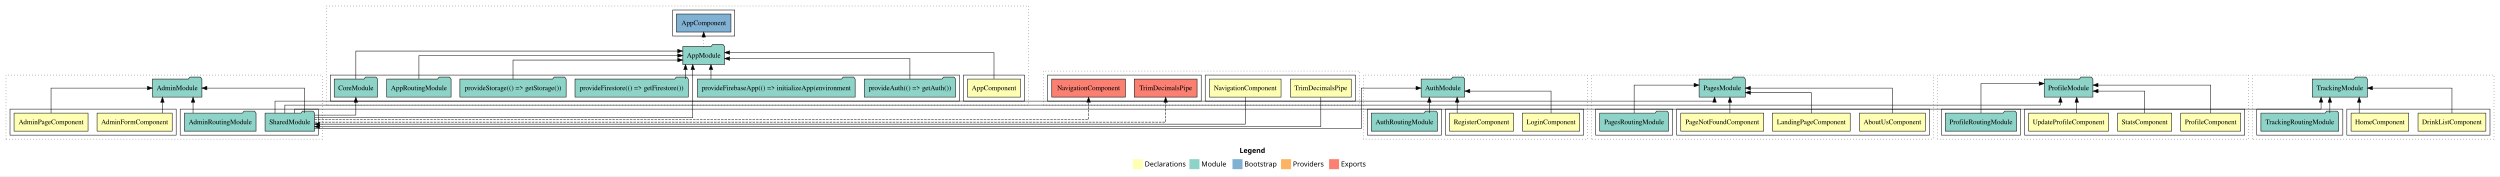
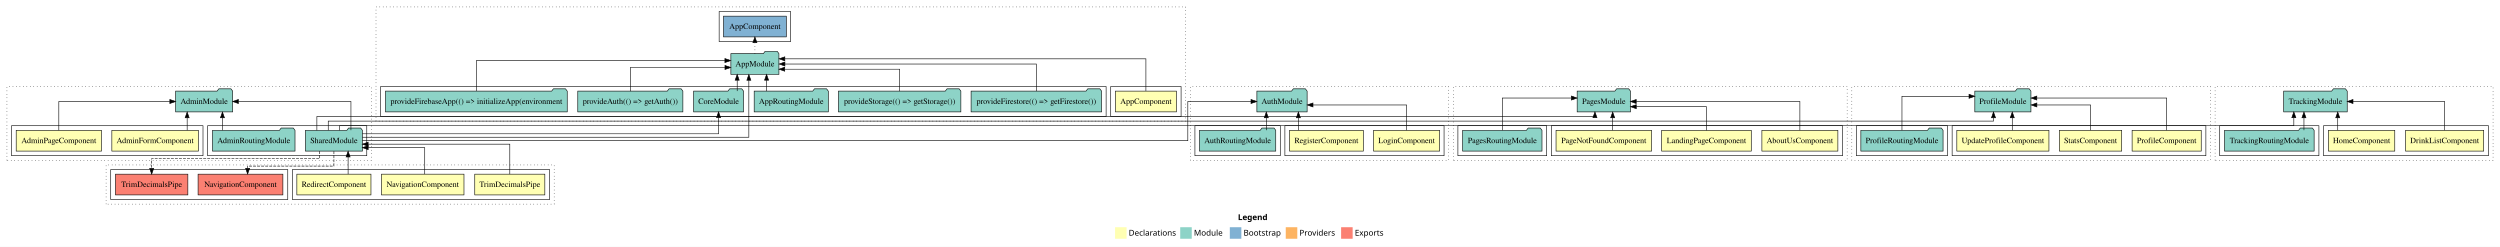
- <svg xmlns="http://www.w3.org/2000/svg" width="4995pt" height="352pt" viewBox="0.00 0.00 4995.00 352.00">
-   <g id="graph0" class="graph" transform="scale(1 1) rotate(0) translate(4 348)">
-     <polygon fill="white" stroke="transparent" points="-4,4 -4,-348 4991,-348 4991,4 -4,4" />
-     <text text-anchor="start" x="2472.51" y="-42.4" font-family="Times-12" font-weight="bold" font-size="14.00">Legend</text>
-     <polygon fill="#ffffb3" stroke="transparent" points="2259.5,-10 2259.5,-30 2279.5,-30 2279.5,-10 2259.5,-10" />
-     <text text-anchor="start" x="2283.13" y="-15.4" font-family="Times-12" font-size="14.00">  Declarations</text>
-     <polygon fill="#8dd3c7" stroke="transparent" points="2372.5,-10 2372.5,-30 2392.5,-30 2392.5,-10 2372.5,-10" />
-     <text text-anchor="start" x="2396.23" y="-15.4" font-family="Times-12" font-size="14.00">  Module</text>
-     <polygon fill="#80b1d3" stroke="transparent" points="2458.5,-10 2458.5,-30 2478.5,-30 2478.5,-10 2458.5,-10" />
-     <text text-anchor="start" x="2482.28" y="-15.4" font-family="Times-12" font-size="14.00">  Bootstrap</text>
-     <polygon fill="#fdb462" stroke="transparent" points="2555.5,-10 2555.5,-30 2575.5,-30 2575.5,-10 2555.5,-10" />
-     <text text-anchor="start" x="2579.17" y="-15.4" font-family="Times-12" font-size="14.00">  Providers</text>
-     <polygon fill="#fb8072" stroke="transparent" points="2651.5,-10 2651.5,-30 2671.5,-30 2671.5,-10 2651.5,-10" />
-     <text text-anchor="start" x="2675.23" y="-15.4" font-family="Times-12" font-size="14.00">  Exports</text>
+ <svg xmlns="http://www.w3.org/2000/svg" width="4335pt" height="428pt" viewBox="0.00 0.00 4335.00 428.00">
+   <g id="graph0" class="graph" transform="scale(1 1) rotate(0) translate(4 424)">
+     <polygon fill="white" stroke="transparent" points="-4,4 -4,-424 4331,-424 4331,4 -4,4" />
+     <text text-anchor="start" x="2142.51" y="-42.4" font-family="Times-12" font-weight="bold" font-size="14.00">Legend</text>
+     <polygon fill="#ffffb3" stroke="transparent" points="1929.5,-10 1929.5,-30 1949.5,-30 1949.5,-10 1929.5,-10" />
+     <text text-anchor="start" x="1953.13" y="-15.4" font-family="Times-12" font-size="14.00">  Declarations</text>
+     <polygon fill="#8dd3c7" stroke="transparent" points="2042.5,-10 2042.5,-30 2062.5,-30 2062.5,-10 2042.5,-10" />
+     <text text-anchor="start" x="2066.23" y="-15.4" font-family="Times-12" font-size="14.00">  Module</text>
+     <polygon fill="#80b1d3" stroke="transparent" points="2128.5,-10 2128.5,-30 2148.5,-30 2148.5,-10 2128.5,-10" />
+     <text text-anchor="start" x="2152.28" y="-15.4" font-family="Times-12" font-size="14.00">  Bootstrap</text>
+     <polygon fill="#fdb462" stroke="transparent" points="2225.5,-10 2225.5,-30 2245.5,-30 2245.5,-10 2225.5,-10" />
+     <text text-anchor="start" x="2249.17" y="-15.4" font-family="Times-12" font-size="14.00">  Providers</text>
+     <polygon fill="#fb8072" stroke="transparent" points="2321.5,-10 2321.5,-30 2341.5,-30 2341.5,-10 2321.5,-10" />
+     <text text-anchor="start" x="2345.23" y="-15.4" font-family="Times-12" font-size="14.00">  Exports</text>
    <g id="clust1" class="cluster">
-       <polygon fill="none" stroke="black" stroke-dasharray="1,5" points="8,-70 8,-198 640,-198 640,-70 8,-70" />
+       <polygon fill="none" stroke="black" stroke-dasharray="1,5" points="8,-146 8,-274 640,-274 640,-146 8,-146" />
    </g>
    <g id="clust2" class="cluster">
-       <polygon fill="none" stroke="black" points="16,-78 16,-130 348,-130 348,-78 16,-78" />
+       <polygon fill="none" stroke="black" points="16,-154 16,-206 348,-206 348,-154 16,-154" />
    </g>
    <g id="clust5" class="cluster">
-       <polygon fill="none" stroke="black" points="356,-78 356,-130 632,-130 632,-78 356,-78" />
+       <polygon fill="none" stroke="black" points="356,-154 356,-206 632,-206 632,-154 356,-154" />
    </g>
    <g id="clust15" class="cluster">
-       <polygon fill="none" stroke="black" stroke-dasharray="1,5" points="648,-138 648,-336 2051,-336 2051,-138 648,-138" />
+       <polygon fill="none" stroke="black" stroke-dasharray="1,5" points="648,-214 648,-412 2052,-412 2052,-214 648,-214" />
    </g>
    <g id="clust16" class="cluster">
-       <polygon fill="none" stroke="black" points="1921,-146 1921,-198 2043,-198 2043,-146 1921,-146" />
+       <polygon fill="none" stroke="black" points="1922,-222 1922,-274 2044,-274 2044,-222 1922,-222" />
    </g>
    <g id="clust18" class="cluster">
-       <polygon fill="none" stroke="black" points="656,-146 656,-198 1913,-198 1913,-146 656,-146" />
+       <polygon fill="none" stroke="black" points="656,-222 656,-274 1914,-274 1914,-222 656,-222" />
    </g>
    <g id="clust20" class="cluster">
-       <polygon fill="none" stroke="black" points="1340,-276 1340,-328 1464,-328 1464,-276 1340,-276" />
+       <polygon fill="none" stroke="black" points="1243,-352 1243,-404 1367,-404 1367,-352 1243,-352" />
    </g>
    <g id="clust28" class="cluster">
-       <polygon fill="none" stroke="black" stroke-dasharray="1,5" points="2720,-70 2720,-198 3168,-198 3168,-70 2720,-70" />
+       <polygon fill="none" stroke="black" stroke-dasharray="1,5" points="2060,-146 2060,-274 2508,-274 2508,-146 2060,-146" />
    </g>
    <g id="clust29" class="cluster">
-       <polygon fill="none" stroke="black" points="2884,-78 2884,-130 3160,-130 3160,-78 2884,-78" />
+       <polygon fill="none" stroke="black" points="2224,-154 2224,-206 2500,-206 2500,-154 2224,-154" />
    </g>
    <g id="clust32" class="cluster">
-       <polygon fill="none" stroke="black" points="2728,-78 2728,-130 2876,-130 2876,-78 2728,-78" />
+       <polygon fill="none" stroke="black" points="2068,-154 2068,-206 2216,-206 2216,-154 2068,-154" />
    </g>
    <g id="clust48" class="cluster">
-       <polygon fill="none" stroke="black" stroke-dasharray="1,5" points="3176,-70 3176,-198 3859,-198 3859,-70 3176,-70" />
+       <polygon fill="none" stroke="black" stroke-dasharray="1,5" points="2516,-146 2516,-274 3199,-274 3199,-146 2516,-146" />
    </g>
    <g id="clust49" class="cluster">
-       <polygon fill="none" stroke="black" points="3346,-78 3346,-130 3851,-130 3851,-78 3346,-78" />
+       <polygon fill="none" stroke="black" points="2686,-154 2686,-206 3191,-206 3191,-154 2686,-154" />
    </g>
    <g id="clust53" class="cluster">
-       <polygon fill="none" stroke="black" points="3184,-78 3184,-130 3338,-130 3338,-78 3184,-78" />
+       <polygon fill="none" stroke="black" points="2524,-154 2524,-206 2678,-206 2678,-154 2524,-154" />
    </g>
    <g id="clust63" class="cluster">
-       <polygon fill="none" stroke="black" stroke-dasharray="1,5" points="3867,-70 3867,-198 4489,-198 4489,-70 3867,-70" />
+       <polygon fill="none" stroke="black" stroke-dasharray="1,5" points="3207,-146 3207,-274 3829,-274 3829,-146 3207,-146" />
    </g>
    <g id="clust64" class="cluster">
-       <polygon fill="none" stroke="black" points="4041,-78 4041,-130 4481,-130 4481,-78 4041,-78" />
+       <polygon fill="none" stroke="black" points="3381,-154 3381,-206 3821,-206 3821,-154 3381,-154" />
    </g>
    <g id="clust68" class="cluster">
-       <polygon fill="none" stroke="black" points="3875,-78 3875,-130 4033,-130 4033,-78 3875,-78" />
+       <polygon fill="none" stroke="black" points="3215,-154 3215,-206 3373,-206 3373,-154 3215,-154" />
    </g>
    <g id="clust78" class="cluster">
-       <polygon fill="none" stroke="black" stroke-dasharray="1,5" points="2081,-138 2081,-206 2712,-206 2712,-138 2081,-138" />
+       <polygon fill="none" stroke="black" stroke-dasharray="1,5" points="180,-70 180,-138 957,-138 957,-70 180,-70" />
    </g>
    <g id="clust79" class="cluster">
-       <polygon fill="none" stroke="black" points="2404,-146 2404,-198 2704,-198 2704,-146 2404,-146" />
-     </g>
-     <g id="clust83" class="cluster">
-       <polygon fill="none" stroke="black" points="2089,-146 2089,-198 2396,-198 2396,-146 2089,-146" />
-     </g>
-     <g id="clust86" class="cluster">
-       <polygon fill="none" stroke="black" stroke-dasharray="1,5" points="4497,-70 4497,-198 4979,-198 4979,-70 4497,-70" />
+       <polygon fill="none" stroke="black" points="503,-78 503,-130 949,-130 949,-78 503,-78" />
+     </g>
+     <g id="clust84" class="cluster">
+       <polygon fill="none" stroke="black" points="188,-78 188,-130 495,-130 495,-78 188,-78" />
    </g>
    <g id="clust87" class="cluster">
-       <polygon fill="none" stroke="black" points="4685,-78 4685,-130 4971,-130 4971,-78 4685,-78" />
-     </g>
-     <g id="clust90" class="cluster">
-       <polygon fill="none" stroke="black" points="4505,-78 4505,-130 4677,-130 4677,-78 4505,-78" />
+       <polygon fill="none" stroke="black" stroke-dasharray="1,5" points="3837,-146 3837,-274 4319,-274 4319,-146 3837,-146" />
+     </g>
+     <g id="clust88" class="cluster">
+       <polygon fill="none" stroke="black" points="4025,-154 4025,-206 4311,-206 4311,-154 4025,-154" />
+     </g>
+     <g id="clust91" class="cluster">
+       <polygon fill="none" stroke="black" points="3845,-154 3845,-206 4017,-206 4017,-154 3845,-154" />
    </g>
    <g id="node1" class="node">
-       <polygon fill="#ffffb3" stroke="black" points="340.05,-122 189.95,-122 189.95,-86 340.05,-86 340.05,-122" />
-       <text text-anchor="middle" x="265" y="-99.8" font-family="Times,serif" font-size="14.00">AdminFormComponent</text>
+       <polygon fill="#ffffb3" stroke="black" points="340.05,-198 189.95,-198 189.95,-162 340.05,-162 340.05,-198" />
+       <text text-anchor="middle" x="265" y="-175.8" font-family="Times,serif" font-size="14.00">AdminFormComponent</text>
    </g>
    <g id="node3" class="node">
-       <polygon fill="#8dd3c7" stroke="black" points="399.44,-190 396.44,-194 375.44,-194 372.44,-190 300.56,-190 300.56,-154 399.44,-154 399.44,-190" />
-       <text text-anchor="middle" x="350" y="-167.8" font-family="Times,serif" font-size="14.00">AdminModule</text>
+       <polygon fill="#8dd3c7" stroke="black" points="399.44,-266 396.44,-270 375.44,-270 372.44,-266 300.56,-266 300.56,-230 399.44,-230 399.44,-266" />
+       <text text-anchor="middle" x="350" y="-243.8" font-family="Times,serif" font-size="14.00">AdminModule</text>
    </g>
    <g id="edge1" class="edge">
-       <path fill="none" stroke="black" d="M320.53,-122.22C320.53,-122.22 320.53,-143.73 320.53,-143.73" />
-       <polygon fill="black" stroke="black" points="317.03,-143.73 320.53,-153.73 324.03,-143.73 317.03,-143.73" />
+       <path fill="none" stroke="black" d="M320.53,-198.22C320.53,-198.22 320.53,-219.73 320.53,-219.73" />
+       <polygon fill="black" stroke="black" points="317.03,-219.73 320.53,-229.73 324.03,-219.73 317.03,-219.73" />
    </g>
    <g id="node2" class="node">
-       <polygon fill="#ffffb3" stroke="black" points="171.93,-122 24.07,-122 24.07,-86 171.93,-86 171.93,-122" />
-       <text text-anchor="middle" x="98" y="-99.8" font-family="Times,serif" font-size="14.00">AdminPageComponent</text>
+       <polygon fill="#ffffb3" stroke="black" points="171.93,-198 24.07,-198 24.07,-162 171.93,-162 171.93,-198" />
+       <text text-anchor="middle" x="98" y="-175.8" font-family="Times,serif" font-size="14.00">AdminPageComponent</text>
    </g>
    <g id="edge2" class="edge">
-       <path fill="none" stroke="black" d="M98,-122.22C98,-142.37 98,-172 98,-172 98,-172 290.51,-172 290.51,-172" />
-       <polygon fill="black" stroke="black" points="290.51,-175.5 300.51,-172 290.51,-168.5 290.51,-175.5" />
+       <path fill="none" stroke="black" d="M98,-198.22C98,-218.37 98,-248 98,-248 98,-248 290.51,-248 290.51,-248" />
+       <polygon fill="black" stroke="black" points="290.51,-251.5 300.51,-248 290.51,-244.5 290.51,-251.5" />
    </g>
    <g id="node4" class="node">
-       <polygon fill="#8dd3c7" stroke="black" points="507.56,-122 504.56,-126 483.56,-126 480.56,-122 364.44,-122 364.44,-86 507.56,-86 507.56,-122" />
-       <text text-anchor="middle" x="436" y="-99.8" font-family="Times,serif" font-size="14.00">AdminRoutingModule</text>
+       <polygon fill="#8dd3c7" stroke="black" points="507.56,-198 504.56,-202 483.56,-202 480.56,-198 364.44,-198 364.44,-162 507.56,-162 507.56,-198" />
+       <text text-anchor="middle" x="436" y="-175.8" font-family="Times,serif" font-size="14.00">AdminRoutingModule</text>
    </g>
    <g id="edge3" class="edge">
-       <path fill="none" stroke="black" d="M381.72,-122.22C381.72,-122.22 381.72,-143.73 381.72,-143.73" />
-       <polygon fill="black" stroke="black" points="378.22,-143.73 381.72,-153.73 385.22,-143.73 378.22,-143.73" />
+       <path fill="none" stroke="black" d="M381.72,-198.22C381.72,-198.22 381.72,-219.73 381.72,-219.73" />
+       <polygon fill="black" stroke="black" points="378.22,-219.73 381.72,-229.73 385.22,-219.73 378.22,-219.73" />
    </g>
    <g id="node5" class="node">
-       <polygon fill="#8dd3c7" stroke="black" points="624.42,-122 621.42,-126 600.42,-126 597.42,-122 525.58,-122 525.58,-86 624.42,-86 624.42,-122" />
-       <text text-anchor="middle" x="575" y="-99.8" font-family="Times,serif" font-size="14.00">SharedModule</text>
+       <polygon fill="#8dd3c7" stroke="black" points="624.42,-198 621.42,-202 600.42,-202 597.42,-198 525.58,-198 525.58,-162 624.42,-162 624.42,-198" />
+       <text text-anchor="middle" x="575" y="-175.8" font-family="Times,serif" font-size="14.00">SharedModule</text>
    </g>
    <g id="edge4" class="edge">
-       <path fill="none" stroke="black" d="M604.53,-122.22C604.53,-142.37 604.53,-172 604.53,-172 604.53,-172 409.38,-172 409.38,-172" />
-       <polygon fill="black" stroke="black" points="409.38,-168.5 399.38,-172 409.38,-175.5 409.38,-168.5" />
+       <path fill="none" stroke="black" d="M604.53,-198.22C604.53,-218.37 604.53,-248 604.53,-248 604.53,-248 409.38,-248 409.38,-248" />
+       <polygon fill="black" stroke="black" points="409.38,-244.5 399.38,-248 409.38,-251.5 409.38,-244.5" />
    </g>
    <g id="node7" class="node">
-       <polygon fill="#8dd3c7" stroke="black" points="1443.66,-255 1440.66,-259 1419.66,-259 1416.66,-255 1360.34,-255 1360.34,-219 1443.66,-219 1443.66,-255" />
-       <text text-anchor="middle" x="1402" y="-232.8" font-family="Times,serif" font-size="14.00">AppModule</text>
+       <polygon fill="#8dd3c7" stroke="black" points="1346.66,-331 1343.66,-335 1322.66,-335 1319.66,-331 1263.34,-331 1263.34,-295 1346.66,-295 1346.66,-331" />
+       <text text-anchor="middle" x="1305" y="-308.8" font-family="Times,serif" font-size="14.00">AppModule</text>
    </g>
    <g id="edge8" class="edge">
-       <path fill="none" stroke="black" d="M624.45,-113C799.63,-113 1380.14,-113 1380.14,-113 1380.14,-113 1380.14,-208.97 1380.14,-208.97" />
-       <polygon fill="black" stroke="black" points="1376.64,-208.97 1380.14,-218.97 1383.64,-208.97 1376.64,-208.97" />
+       <path fill="none" stroke="black" d="M624.45,-186C787.01,-186 1294.5,-186 1294.5,-186 1294.5,-186 1294.5,-284.8 1294.5,-284.8" />
+       <polygon fill="black" stroke="black" points="1291,-284.8 1294.5,-294.8 1298,-284.8 1291,-284.8" />
    </g>
    <g id="node9" class="node">
-       <polygon fill="#8dd3c7" stroke="black" points="750.26,-190 747.26,-194 726.26,-194 723.26,-190 663.74,-190 663.74,-154 750.26,-154 750.26,-190" />
-       <text text-anchor="middle" x="707" y="-167.8" font-family="Times,serif" font-size="14.00">CoreModule</text>
+       <polygon fill="#8dd3c7" stroke="black" points="1285.26,-266 1282.26,-270 1261.26,-270 1258.26,-266 1198.74,-266 1198.74,-230 1285.26,-230 1285.26,-266" />
+       <text text-anchor="middle" x="1242" y="-243.8" font-family="Times,serif" font-size="14.00">CoreModule</text>
    </g>
    <g id="edge18" class="edge">
-       <path fill="none" stroke="black" d="M624.53,-118C661.98,-118 707,-118 707,-118 707,-118 707,-143.72 707,-143.72" />
-       <polygon fill="black" stroke="black" points="703.5,-143.72 707,-153.72 710.5,-143.72 703.5,-143.72" />
+       <path fill="none" stroke="black" d="M624.32,-192C778.62,-192 1242,-192 1242,-192 1242,-192 1242,-219.97 1242,-219.97" />
+       <polygon fill="black" stroke="black" points="1238.5,-219.97 1242,-229.97 1245.5,-219.97 1238.5,-219.97" />
    </g>
    <g id="node17" class="node">
-       <polygon fill="#8dd3c7" stroke="black" points="2922.55,-190 2919.55,-194 2898.55,-194 2895.55,-190 2835.45,-190 2835.45,-154 2922.55,-154 2922.55,-190" />
-       <text text-anchor="middle" x="2879" y="-167.8" font-family="Times,serif" font-size="14.00">AuthModule</text>
+       <polygon fill="#8dd3c7" stroke="black" points="2262.55,-266 2259.55,-270 2238.55,-270 2235.55,-266 2175.45,-266 2175.45,-230 2262.55,-230 2262.55,-266" />
+       <text text-anchor="middle" x="2219" y="-243.8" font-family="Times,serif" font-size="14.00">AuthModule</text>
    </g>
    <g id="edge17" class="edge">
-       <path fill="none" stroke="black" d="M624.25,-91C944.29,-91 2715.77,-91 2715.77,-91 2715.77,-91 2715.77,-172 2715.77,-172 2715.77,-172 2825.26,-172 2825.26,-172" />
-       <polygon fill="black" stroke="black" points="2825.26,-175.5 2835.26,-172 2825.26,-168.5 2825.26,-175.5" />
+       <path fill="none" stroke="black" d="M624.27,-180C881.19,-180 2055.69,-180 2055.69,-180 2055.69,-180 2055.69,-248 2055.69,-248 2055.69,-248 2165.24,-248 2165.24,-248" />
+       <polygon fill="black" stroke="black" points="2165.24,-251.5 2175.24,-248 2165.24,-244.5 2165.24,-251.5" />
    </g>
    <g id="node22" class="node">
-       <polygon fill="#8dd3c7" stroke="black" points="3483.21,-190 3480.21,-194 3459.21,-194 3456.21,-190 3390.79,-190 3390.79,-154 3483.21,-154 3483.21,-190" />
-       <text text-anchor="middle" x="3437" y="-167.8" font-family="Times,serif" font-size="14.00">PagesModule</text>
+       <polygon fill="#8dd3c7" stroke="black" points="2823.21,-266 2820.21,-270 2799.21,-270 2796.21,-266 2730.79,-266 2730.79,-230 2823.21,-230 2823.21,-266" />
+       <text text-anchor="middle" x="2777" y="-243.8" font-family="Times,serif" font-size="14.00">PagesModule</text>
    </g>
    <g id="edge23" class="edge">
-       <path fill="none" stroke="black" d="M545.47,-122.06C545.47,-133.44 545.47,-146 545.47,-146 545.47,-146 3421.63,-146 3421.63,-146 3421.63,-146 3421.63,-146.79 3421.63,-146.79" />
-       <polygon fill="black" stroke="black" points="3418.13,-143.94 3421.63,-153.94 3425.13,-143.94 3418.13,-143.94" />
+       <path fill="none" stroke="black" d="M545.47,-198.06C545.47,-209.44 545.47,-222 545.47,-222 545.47,-222 2761.63,-222 2761.63,-222 2761.63,-222 2761.63,-222.79 2761.63,-222.79" />
+       <polygon fill="black" stroke="black" points="2758.13,-219.94 2761.63,-229.94 2765.13,-219.94 2758.13,-219.94" />
    </g>
    <g id="node27" class="node">
-       <polygon fill="#8dd3c7" stroke="black" points="4177.65,-190 4174.65,-194 4153.65,-194 4150.65,-190 4080.35,-190 4080.35,-154 4177.65,-154 4177.65,-190" />
-       <text text-anchor="middle" x="4129" y="-167.8" font-family="Times,serif" font-size="14.00">ProfileModule</text>
+       <polygon fill="#8dd3c7" stroke="black" points="3517.65,-266 3514.65,-270 3493.65,-270 3490.65,-266 3420.35,-266 3420.35,-230 3517.65,-230 3517.65,-266" />
+       <text text-anchor="middle" x="3469" y="-243.8" font-family="Times,serif" font-size="14.00">ProfileModule</text>
    </g>
    <g id="edge28" class="edge">
-       <path fill="none" stroke="black" d="M565.16,-122.19C565.16,-130.28 565.16,-138 565.16,-138 565.16,-138 4112.73,-138 4112.73,-138 4112.73,-138 4112.73,-143.81 4112.73,-143.81" />
-       <polygon fill="black" stroke="black" points="4109.23,-143.81 4112.73,-153.81 4116.23,-143.81 4109.23,-143.81" />
+       <path fill="none" stroke="black" d="M565.16,-198.19C565.16,-206.28 565.16,-214 565.16,-214 565.16,-214 3452.73,-214 3452.73,-214 3452.73,-214 3452.73,-219.81 3452.73,-219.81" />
+       <polygon fill="black" stroke="black" points="3449.23,-219.81 3452.73,-229.81 3456.23,-219.81 3449.23,-219.81" />
+     </g>
+     <g id="node32" class="node">
+       <polygon fill="#fb8072" stroke="black" points="486.54,-122 339.46,-122 339.46,-86 486.54,-86 486.54,-122" />
+       <text text-anchor="middle" x="413" y="-99.8" font-family="Times,serif" font-size="14.00">NavigationComponent </text>
+     </g>
+     <g id="edge32" class="edge">
+       <path fill="none" stroke="black" stroke-dasharray="5,2" d="M575,-161.85C575,-149.73 575,-136 575,-136 575,-136 425.37,-136 425.37,-136 425.37,-136 425.37,-132.24 425.37,-132.24" />
+       <polygon fill="black" stroke="black" points="428.87,-132.24 425.37,-122.24 421.87,-132.24 428.87,-132.24" />
+     </g>
+     <g id="node33" class="node">
+       <polygon fill="#fb8072" stroke="black" points="321.75,-122 196.25,-122 196.25,-86 321.75,-86 321.75,-122" />
+       <text text-anchor="middle" x="259" y="-99.8" font-family="Times,serif" font-size="14.00">TrimDecimalsPipe </text>
+     </g>
+     <g id="edge33" class="edge">
+       <path fill="none" stroke="black" stroke-dasharray="5,2" d="M550.39,-161.97C550.39,-155.15 550.39,-149 550.39,-149 550.39,-149 259,-149 259,-149 259,-149 259,-132.04 259,-132.04" />
+       <polygon fill="black" stroke="black" points="262.5,-132.04 259,-122.04 255.5,-132.04 262.5,-132.04" />
+     </g>
+     <g id="node36" class="node">
+       <polygon fill="#8dd3c7" stroke="black" points="4066.08,-266 4063.08,-270 4042.08,-270 4039.08,-266 3955.92,-266 3955.92,-230 4066.08,-230 4066.08,-266" />
+       <text text-anchor="middle" x="4011" y="-243.8" font-family="Times,serif" font-size="14.00">TrackingModule</text>
+     </g>
+     <g id="edge36" class="edge">
+       <path fill="none" stroke="black" d="M584.84,-198.06C584.84,-202.49 584.84,-206 584.84,-206 584.84,-206 3973.51,-206 3973.51,-206 3973.51,-206 3973.51,-219.94 3973.51,-219.94" />
+       <polygon fill="black" stroke="black" points="3970.01,-219.94 3973.51,-229.94 3977.01,-219.94 3970.01,-219.94" />
+     </g>
+     <g id="node6" class="node">
+       <polygon fill="#ffffb3" stroke="black" points="2035.94,-266 1930.06,-266 1930.06,-230 2035.94,-230 2035.94,-266" />
+       <text text-anchor="middle" x="1983" y="-243.8" font-family="Times,serif" font-size="14.00">AppComponent</text>
+     </g>
+     <g id="edge5" class="edge">
+       <path fill="none" stroke="black" d="M1983,-266.29C1983,-288.21 1983,-322 1983,-322 1983,-322 1356.9,-322 1356.9,-322" />
+       <polygon fill="black" stroke="black" points="1356.9,-318.5 1346.9,-322 1356.9,-325.5 1356.9,-318.5" />
+     </g>
+     <g id="node14" class="node">
+       <polygon fill="#80b1d3" stroke="black" points="1359.44,-396 1250.56,-396 1250.56,-360 1359.44,-360 1359.44,-396" />
+       <text text-anchor="middle" x="1305" y="-373.8" font-family="Times,serif" font-size="14.00">AppComponent </text>
+     </g>
+     <g id="edge13" class="edge">
+       <path fill="none" stroke="black" stroke-dasharray="1,5" d="M1305,-331.11C1305,-331.11 1305,-349.99 1305,-349.99" />
+       <polygon fill="black" stroke="black" points="1301.5,-349.99 1305,-359.99 1308.5,-349.99 1301.5,-349.99" />
+     </g>
+     <g id="node8" class="node">
+       <polygon fill="#8dd3c7" stroke="black" points="1432.27,-266 1429.27,-270 1408.27,-270 1405.27,-266 1303.73,-266 1303.73,-230 1432.27,-230 1432.27,-266" />
+       <text text-anchor="middle" x="1368" y="-243.8" font-family="Times,serif" font-size="14.00">AppRoutingModule</text>
+     </g>
+     <g id="edge6" class="edge">
+       <path fill="none" stroke="black" d="M1325.22,-266.11C1325.22,-266.11 1325.22,-284.99 1325.22,-284.99" />
+       <polygon fill="black" stroke="black" points="1321.72,-284.99 1325.22,-294.99 1328.72,-284.99 1321.72,-284.99" />
+     </g>
+     <g id="edge7" class="edge">
+       <path fill="none" stroke="black" d="M1274.28,-266.11C1274.28,-266.11 1274.28,-284.99 1274.28,-284.99" />
+       <polygon fill="black" stroke="black" points="1270.78,-284.99 1274.28,-294.99 1277.78,-284.99 1270.78,-284.99" />
+     </g>
+     <g id="node10" class="node">
+       <polygon fill="#8dd3c7" stroke="black" points="1180.12,-266 1177.12,-270 1156.12,-270 1153.12,-266 997.88,-266 997.88,-230 1180.12,-230 1180.12,-266" />
+       <text text-anchor="middle" x="1089" y="-243.8" font-family="Times,serif" font-size="14.00">provideAuth(() =&gt; getAuth())</text>
+     </g>
+     <g id="edge9" class="edge">
+       <path fill="none" stroke="black" d="M1089,-266.02C1089,-283.37 1089,-307 1089,-307 1089,-307 1253.1,-307 1253.1,-307" />
+       <polygon fill="black" stroke="black" points="1253.1,-310.5 1263.1,-307 1253.1,-303.5 1253.1,-310.5" />
+     </g>
+     <g id="node11" class="node">
+       <polygon fill="#8dd3c7" stroke="black" points="979.58,-266 976.58,-270 955.58,-270 952.58,-266 664.42,-266 664.42,-230 979.58,-230 979.58,-266" />
+       <text text-anchor="middle" x="822" y="-243.8" font-family="Times,serif" font-size="14.00">provideFirebaseApp(() =&gt; initializeApp(environment</text>
+     </g>
+     <g id="edge10" class="edge">
+       <path fill="none" stroke="black" d="M822,-266.28C822,-287.32 822,-319 822,-319 822,-319 1252.98,-319 1252.98,-319" />
+       <polygon fill="black" stroke="black" points="1252.98,-322.5 1262.98,-319 1252.98,-315.5 1252.98,-322.5" />
+     </g>
+     <g id="node12" class="node">
+       <polygon fill="#8dd3c7" stroke="black" points="1906.14,-266 1903.14,-270 1882.14,-270 1879.14,-266 1679.86,-266 1679.86,-230 1906.14,-230 1906.14,-266" />
+       <text text-anchor="middle" x="1793" y="-243.8" font-family="Times,serif" font-size="14.00">provideFirestore(() =&gt; getFirestore())</text>
+     </g>
+     <g id="edge11" class="edge">
+       <path fill="none" stroke="black" d="M1793,-266.11C1793,-285.34 1793,-313 1793,-313 1793,-313 1357.03,-313 1357.03,-313" />
+       <polygon fill="black" stroke="black" points="1357.03,-309.5 1347.03,-313 1357.03,-316.5 1357.03,-309.5" />
+     </g>
+     <g id="node13" class="node">
+       <polygon fill="#8dd3c7" stroke="black" points="1662.15,-266 1659.15,-270 1638.15,-270 1635.15,-266 1449.85,-266 1449.85,-230 1662.15,-230 1662.15,-266" />
+       <text text-anchor="middle" x="1556" y="-243.8" font-family="Times,serif" font-size="14.00">provideStorage(() =&gt; getStorage())</text>
+     </g>
+     <g id="edge12" class="edge">
+       <path fill="none" stroke="black" d="M1556,-266.03C1556,-282.4 1556,-304 1556,-304 1556,-304 1356.73,-304 1356.73,-304" />
+       <polygon fill="black" stroke="black" points="1356.73,-300.5 1346.73,-304 1356.73,-307.5 1356.73,-300.5" />
+     </g>
+     <g id="node15" class="node">
+       <polygon fill="#ffffb3" stroke="black" points="2492.28,-198 2377.72,-198 2377.72,-162 2492.28,-162 2492.28,-198" />
+       <text text-anchor="middle" x="2435" y="-175.8" font-family="Times,serif" font-size="14.00">LoginComponent</text>
+     </g>
+     <g id="edge14" class="edge">
+       <path fill="none" stroke="black" d="M2435,-198.27C2435,-216.56 2435,-242 2435,-242 2435,-242 2272.71,-242 2272.71,-242" />
+       <polygon fill="black" stroke="black" points="2272.71,-238.5 2262.71,-242 2272.71,-245.5 2272.71,-238.5" />
+     </g>
+     <g id="node16" class="node">
+       <polygon fill="#ffffb3" stroke="black" points="2359.98,-198 2232.02,-198 2232.02,-162 2359.98,-162 2359.98,-198" />
+       <text text-anchor="middle" x="2296" y="-175.8" font-family="Times,serif" font-size="14.00">RegisterComponent</text>
+     </g>
+     <g id="edge15" class="edge">
+       <path fill="none" stroke="black" d="M2247.39,-198.22C2247.39,-198.22 2247.39,-219.73 2247.39,-219.73" />
+       <polygon fill="black" stroke="black" points="2243.89,-219.73 2247.39,-229.73 2250.89,-219.73 2243.89,-219.73" />
+     </g>
+     <g id="node18" class="node">
+       <polygon fill="#8dd3c7" stroke="black" points="2208.17,-198 2205.17,-202 2184.17,-202 2181.17,-198 2075.83,-198 2075.83,-162 2208.17,-162 2208.17,-198" />
+       <text text-anchor="middle" x="2142" y="-175.8" font-family="Times,serif" font-size="14.00">AuthRoutingModule</text>
+     </g>
+     <g id="edge16" class="edge">
+       <path fill="none" stroke="black" d="M2191.78,-198.22C2191.78,-198.22 2191.78,-219.73 2191.78,-219.73" />
+       <polygon fill="black" stroke="black" points="2188.28,-219.73 2191.78,-229.73 2195.28,-219.73 2188.28,-219.73" />
+     </g>
+     <g id="node19" class="node">
+       <polygon fill="#ffffb3" stroke="black" points="3182.88,-198 3051.12,-198 3051.12,-162 3182.88,-162 3182.88,-198" />
+       <text text-anchor="middle" x="3117" y="-175.8" font-family="Times,serif" font-size="14.00">AboutUsComponent</text>
+     </g>
+     <g id="edge19" class="edge">
+       <path fill="none" stroke="black" d="M3117,-198.22C3117,-218.37 3117,-248 3117,-248 3117,-248 2833.21,-248 2833.21,-248" />
+       <polygon fill="black" stroke="black" points="2833.21,-244.5 2823.21,-248 2833.21,-251.5 2833.21,-244.5" />
+     </g>
+     <g id="node20" class="node">
+       <polygon fill="#ffffb3" stroke="black" points="3032.7,-198 2877.3,-198 2877.3,-162 3032.7,-162 3032.7,-198" />
+       <text text-anchor="middle" x="2955" y="-175.8" font-family="Times,serif" font-size="14.00">LandingPageComponent</text>
+     </g>
+     <g id="edge20" class="edge">
+       <path fill="none" stroke="black" d="M2955,-198.02C2955,-215.37 2955,-239 2955,-239 2955,-239 2833.3,-239 2833.3,-239" />
+       <polygon fill="black" stroke="black" points="2833.3,-235.5 2823.3,-239 2833.3,-242.5 2833.3,-235.5" />
+     </g>
+     <g id="node21" class="node">
+       <polygon fill="#ffffb3" stroke="black" points="2859.82,-198 2694.18,-198 2694.18,-162 2859.82,-162 2859.82,-198" />
+       <text text-anchor="middle" x="2777" y="-175.8" font-family="Times,serif" font-size="14.00">PageNotFoundComponent</text>
+     </g>
+     <g id="edge21" class="edge">
+       <path fill="none" stroke="black" d="M2792.37,-198.22C2792.37,-198.22 2792.37,-219.73 2792.37,-219.73" />
+       <polygon fill="black" stroke="black" points="2788.87,-219.73 2792.37,-229.73 2795.87,-219.73 2788.87,-219.73" />
+     </g>
+     <g id="node23" class="node">
+       <polygon fill="#8dd3c7" stroke="black" points="2669.82,-198 2666.82,-202 2645.82,-202 2642.82,-198 2532.18,-198 2532.18,-162 2669.82,-162 2669.82,-198" />
+       <text text-anchor="middle" x="2601" y="-175.8" font-family="Times,serif" font-size="14.00">PagesRoutingModule</text>
+     </g>
+     <g id="edge22" class="edge">
+       <path fill="none" stroke="black" d="M2601,-198.29C2601,-220.21 2601,-254 2601,-254 2601,-254 2720.76,-254 2720.76,-254" />
+       <polygon fill="black" stroke="black" points="2720.76,-257.5 2730.76,-254 2720.76,-250.5 2720.76,-257.5" />
+     </g>
+     <g id="node24" class="node">
+       <polygon fill="#ffffb3" stroke="black" points="3812.93,-198 3693.07,-198 3693.07,-162 3812.93,-162 3812.93,-198" />
+       <text text-anchor="middle" x="3753" y="-175.8" font-family="Times,serif" font-size="14.00">ProfileComponent</text>
+     </g>
+     <g id="edge24" class="edge">
+       <path fill="none" stroke="black" d="M3753,-198.29C3753,-220.21 3753,-254 3753,-254 3753,-254 3527.82,-254 3527.82,-254" />
+       <polygon fill="black" stroke="black" points="3527.82,-250.5 3517.82,-254 3527.82,-257.5 3527.82,-250.5" />
+     </g>
+     <g id="node25" class="node">
+       <polygon fill="#ffffb3" stroke="black" points="3675.06,-198 3566.94,-198 3566.94,-162 3675.06,-162 3675.06,-198" />
+       <text text-anchor="middle" x="3621" y="-175.8" font-family="Times,serif" font-size="14.00">StatsComponent</text>
+     </g>
+     <g id="edge25" class="edge">
+       <path fill="none" stroke="black" d="M3621,-198.27C3621,-216.56 3621,-242 3621,-242 3621,-242 3527.93,-242 3527.93,-242" />
+       <polygon fill="black" stroke="black" points="3527.93,-238.5 3517.93,-242 3527.93,-245.5 3527.93,-238.5" />
+     </g>
+     <g id="node26" class="node">
+       <polygon fill="#ffffb3" stroke="black" points="3548.86,-198 3389.14,-198 3389.14,-162 3548.86,-162 3548.86,-198" />
+       <text text-anchor="middle" x="3469" y="-175.8" font-family="Times,serif" font-size="14.00">UpdateProfileComponent</text>
+     </g>
+     <g id="edge26" class="edge">
+       <path fill="none" stroke="black" d="M3485.27,-198.22C3485.27,-198.22 3485.27,-219.73 3485.27,-219.73" />
+       <polygon fill="black" stroke="black" points="3481.77,-219.73 3485.27,-229.73 3488.77,-219.73 3481.77,-219.73" />
+     </g>
+     <g id="node28" class="node">
+       <polygon fill="#8dd3c7" stroke="black" points="3365.27,-198 3362.27,-202 3341.27,-202 3338.27,-198 3222.73,-198 3222.73,-162 3365.27,-162 3365.27,-198" />
+       <text text-anchor="middle" x="3294" y="-175.8" font-family="Times,serif" font-size="14.00">ProfileRoutingModule</text>
+     </g>
+     <g id="edge27" class="edge">
+       <path fill="none" stroke="black" d="M3294,-198.25C3294,-221.02 3294,-257 3294,-257 3294,-257 3410.25,-257 3410.25,-257" />
+       <polygon fill="black" stroke="black" points="3410.25,-260.5 3420.25,-257 3410.25,-253.5 3410.25,-260.5" />
+     </g>
+     <g id="node29" class="node">
+       <polygon fill="#ffffb3" stroke="black" points="800.54,-122 657.46,-122 657.46,-86 800.54,-86 800.54,-122" />
+       <text text-anchor="middle" x="729" y="-99.8" font-family="Times,serif" font-size="14.00">NavigationComponent</text>
+     </g>
+     <g id="edge29" class="edge">
+       <path fill="none" stroke="black" d="M732.49,-122.17C732.49,-141.09 732.49,-168 732.49,-168 732.49,-168 634.4,-168 634.4,-168" />
+       <polygon fill="black" stroke="black" points="634.4,-164.5 624.4,-168 634.4,-171.5 634.4,-164.5" />
+     </g>
+     <g id="node30" class="node">
+       <polygon fill="#ffffb3" stroke="black" points="639.25,-122 510.75,-122 510.75,-86 639.25,-86 639.25,-122" />
+       <text text-anchor="middle" x="575" y="-99.8" font-family="Times,serif" font-size="14.00">RedirectComponent</text>
+     </g>
+     <g id="edge30" class="edge">
+       <path fill="none" stroke="black" d="M599.61,-122.01C599.61,-122.01 599.61,-151.85 599.61,-151.85" />
+       <polygon fill="black" stroke="black" points="596.11,-151.85 599.61,-161.85 603.11,-151.85 596.11,-151.85" />
    </g>
    <g id="node31" class="node">
-       <polygon fill="#fb8072" stroke="black" points="2244.54,-190 2097.46,-190 2097.46,-154 2244.54,-154 2244.54,-190" />
-       <text text-anchor="middle" x="2171" y="-167.8" font-family="Times,serif" font-size="14.00">NavigationComponent </text>
+       <polygon fill="#ffffb3" stroke="black" points="940.75,-122 819.25,-122 819.25,-86 940.75,-86 940.75,-122" />
+       <text text-anchor="middle" x="880" y="-99.8" font-family="Times,serif" font-size="14.00">TrimDecimalsPipe</text>
    </g>
    <g id="edge31" class="edge">
-       <path fill="none" stroke="black" stroke-dasharray="5,2" d="M624.52,-109C893.9,-109 2171,-109 2171,-109 2171,-109 2171,-143.78 2171,-143.78" />
-       <polygon fill="black" stroke="black" points="2167.5,-143.78 2171,-153.78 2174.5,-143.78 2167.5,-143.78" />
-     </g>
-     <g id="node32" class="node">
-       <polygon fill="#fb8072" stroke="black" points="2387.75,-190 2262.25,-190 2262.25,-154 2387.75,-154 2387.75,-190" />
-       <text text-anchor="middle" x="2325" y="-167.8" font-family="Times,serif" font-size="14.00">TrimDecimalsPipe </text>
-     </g>
-     <g id="edge32" class="edge">
-       <path fill="none" stroke="black" stroke-dasharray="5,2" d="M624.56,-104C909.35,-104 2325,-104 2325,-104 2325,-104 2325,-143.78 2325,-143.78" />
-       <polygon fill="black" stroke="black" points="2321.5,-143.78 2325,-153.78 2328.5,-143.78 2321.5,-143.78" />
+       <path fill="none" stroke="black" d="M880,-122.03C880,-142.77 880,-174 880,-174 880,-174 634.34,-174 634.34,-174" />
+       <polygon fill="black" stroke="black" points="634.34,-170.5 624.34,-174 634.34,-177.5 634.34,-170.5" />
+     </g>
+     <g id="node34" class="node">
+       <polygon fill="#ffffb3" stroke="black" points="4302.77,-198 4167.23,-198 4167.23,-162 4302.77,-162 4302.77,-198" />
+       <text text-anchor="middle" x="4235" y="-175.8" font-family="Times,serif" font-size="14.00">DrinkListComponent</text>
+     </g>
+     <g id="edge34" class="edge">
+       <path fill="none" stroke="black" d="M4235,-198.22C4235,-218.37 4235,-248 4235,-248 4235,-248 4076.08,-248 4076.08,-248" />
+       <polygon fill="black" stroke="black" points="4076.08,-244.5 4066.08,-248 4076.08,-251.5 4076.08,-244.5" />
    </g>
    <g id="node35" class="node">
-       <polygon fill="#8dd3c7" stroke="black" points="4726.08,-190 4723.08,-194 4702.08,-194 4699.08,-190 4615.92,-190 4615.92,-154 4726.08,-154 4726.08,-190" />
-       <text text-anchor="middle" x="4671" y="-167.8" font-family="Times,serif" font-size="14.00">TrackingModule</text>
+       <polygon fill="#ffffb3" stroke="black" points="4148.55,-198 4033.45,-198 4033.45,-162 4148.55,-162 4148.55,-198" />
+       <text text-anchor="middle" x="4091" y="-175.8" font-family="Times,serif" font-size="14.00">HomeComponent</text>
    </g>
    <g id="edge35" class="edge">
-       <path fill="none" stroke="black" d="M584.84,-122.06C584.84,-126.49 584.84,-130 584.84,-130 584.84,-130 4633.51,-130 4633.51,-130 4633.51,-130 4633.51,-143.94 4633.51,-143.94" />
-       <polygon fill="black" stroke="black" points="4630.01,-143.94 4633.51,-153.94 4637.01,-143.94 4630.01,-143.94" />
-     </g>
-     <g id="node6" class="node">
-       <polygon fill="#ffffb3" stroke="black" points="2034.94,-190 1929.06,-190 1929.06,-154 2034.94,-154 2034.94,-190" />
-       <text text-anchor="middle" x="1982" y="-167.8" font-family="Times,serif" font-size="14.00">AppComponent</text>
-     </g>
-     <g id="edge5" class="edge">
-       <path fill="none" stroke="black" d="M1982,-190.28C1982,-211.32 1982,-243 1982,-243 1982,-243 1453.71,-243 1453.71,-243" />
-       <polygon fill="black" stroke="black" points="1453.71,-239.5 1443.71,-243 1453.71,-246.5 1453.71,-239.5" />
-     </g>
-     <g id="node14" class="node">
-       <polygon fill="#80b1d3" stroke="black" points="1456.44,-320 1347.56,-320 1347.56,-284 1456.44,-284 1456.44,-320" />
-       <text text-anchor="middle" x="1402" y="-297.8" font-family="Times,serif" font-size="14.00">AppComponent </text>
-     </g>
-     <g id="edge13" class="edge">
-       <path fill="none" stroke="black" stroke-dasharray="1,5" d="M1402,-255.11C1402,-255.11 1402,-273.99 1402,-273.99" />
-       <polygon fill="black" stroke="black" points="1398.5,-273.99 1402,-283.99 1405.5,-273.99 1398.5,-273.99" />
-     </g>
-     <g id="node8" class="node">
-       <polygon fill="#8dd3c7" stroke="black" points="897.27,-190 894.27,-194 873.27,-194 870.27,-190 768.73,-190 768.73,-154 897.27,-154 897.27,-190" />
-       <text text-anchor="middle" x="833" y="-167.8" font-family="Times,serif" font-size="14.00">AppRoutingModule</text>
-     </g>
-     <g id="edge6" class="edge">
-       <path fill="none" stroke="black" d="M833,-190.11C833,-209.34 833,-237 833,-237 833,-237 1350.16,-237 1350.16,-237" />
-       <polygon fill="black" stroke="black" points="1350.16,-240.5 1360.16,-237 1350.16,-233.5 1350.16,-240.5" />
-     </g>
-     <g id="edge7" class="edge">
-       <path fill="none" stroke="black" d="M707,-190.29C707,-212.21 707,-246 707,-246 707,-246 1350.09,-246 1350.09,-246" />
-       <polygon fill="black" stroke="black" points="1350.09,-249.5 1360.09,-246 1350.09,-242.5 1350.09,-249.5" />
-     </g>
-     <g id="node10" class="node">
-       <polygon fill="#8dd3c7" stroke="black" points="1905.12,-190 1902.12,-194 1881.12,-194 1878.12,-190 1722.88,-190 1722.88,-154 1905.12,-154 1905.12,-190" />
-       <text text-anchor="middle" x="1814" y="-167.8" font-family="Times,serif" font-size="14.00">provideAuth(() =&gt; getAuth())</text>
-     </g>
-     <g id="edge9" class="edge">
-       <path fill="none" stroke="black" d="M1814,-190.02C1814,-207.37 1814,-231 1814,-231 1814,-231 1453.77,-231 1453.77,-231" />
-       <polygon fill="black" stroke="black" points="1453.77,-227.5 1443.77,-231 1453.77,-234.5 1453.77,-227.5" />
-     </g>
-     <g id="node11" class="node">
-       <polygon fill="#8dd3c7" stroke="black" points="1704.58,-190 1701.58,-194 1680.58,-194 1677.58,-190 1389.42,-190 1389.42,-154 1704.58,-154 1704.58,-190" />
-       <text text-anchor="middle" x="1547" y="-167.8" font-family="Times,serif" font-size="14.00">provideFirebaseApp(() =&gt; initializeApp(environment</text>
-     </g>
-     <g id="edge10" class="edge">
-       <path fill="none" stroke="black" d="M1416.52,-190.11C1416.52,-190.11 1416.52,-208.99 1416.52,-208.99" />
-       <polygon fill="black" stroke="black" points="1413.02,-208.99 1416.52,-218.99 1420.02,-208.99 1413.02,-208.99" />
-     </g>
-     <g id="node12" class="node">
-       <polygon fill="#8dd3c7" stroke="black" points="1371.14,-190 1368.14,-194 1347.14,-194 1344.14,-190 1144.86,-190 1144.86,-154 1371.14,-154 1371.14,-190" />
-       <text text-anchor="middle" x="1258" y="-167.8" font-family="Times,serif" font-size="14.00">provideFirestore(() =&gt; getFirestore())</text>
-     </g>
-     <g id="edge11" class="edge">
-       <path fill="none" stroke="black" d="M1365.62,-190.11C1365.62,-190.11 1365.62,-208.99 1365.62,-208.99" />
-       <polygon fill="black" stroke="black" points="1362.12,-208.99 1365.62,-218.99 1369.12,-208.99 1362.12,-208.99" />
-     </g>
-     <g id="node13" class="node">
-       <polygon fill="#8dd3c7" stroke="black" points="1127.15,-190 1124.15,-194 1103.15,-194 1100.15,-190 914.85,-190 914.85,-154 1127.15,-154 1127.15,-190" />
-       <text text-anchor="middle" x="1021" y="-167.8" font-family="Times,serif" font-size="14.00">provideStorage(() =&gt; getStorage())</text>
-     </g>
-     <g id="edge12" class="edge">
-       <path fill="none" stroke="black" d="M1021,-190.03C1021,-206.4 1021,-228 1021,-228 1021,-228 1350.14,-228 1350.14,-228" />
-       <polygon fill="black" stroke="black" points="1350.14,-231.5 1360.14,-228 1350.14,-224.5 1350.14,-231.5" />
-     </g>
-     <g id="node15" class="node">
-       <polygon fill="#ffffb3" stroke="black" points="3152.28,-122 3037.72,-122 3037.72,-86 3152.28,-86 3152.28,-122" />
-       <text text-anchor="middle" x="3095" y="-99.8" font-family="Times,serif" font-size="14.00">LoginComponent</text>
-     </g>
-     <g id="edge14" class="edge">
-       <path fill="none" stroke="black" d="M3095,-122.27C3095,-140.56 3095,-166 3095,-166 3095,-166 2932.71,-166 2932.71,-166" />
-       <polygon fill="black" stroke="black" points="2932.71,-162.5 2922.71,-166 2932.71,-169.5 2932.71,-162.5" />
-     </g>
-     <g id="node16" class="node">
-       <polygon fill="#ffffb3" stroke="black" points="3019.98,-122 2892.02,-122 2892.02,-86 3019.98,-86 3019.98,-122" />
-       <text text-anchor="middle" x="2956" y="-99.8" font-family="Times,serif" font-size="14.00">RegisterComponent</text>
-     </g>
-     <g id="edge15" class="edge">
-       <path fill="none" stroke="black" d="M2907.39,-122.22C2907.39,-122.22 2907.39,-143.73 2907.39,-143.73" />
-       <polygon fill="black" stroke="black" points="2903.89,-143.73 2907.39,-153.73 2910.89,-143.73 2903.89,-143.73" />
-     </g>
-     <g id="node18" class="node">
-       <polygon fill="#8dd3c7" stroke="black" points="2868.17,-122 2865.17,-126 2844.17,-126 2841.17,-122 2735.83,-122 2735.83,-86 2868.17,-86 2868.17,-122" />
-       <text text-anchor="middle" x="2802" y="-99.8" font-family="Times,serif" font-size="14.00">AuthRoutingModule</text>
-     </g>
-     <g id="edge16" class="edge">
-       <path fill="none" stroke="black" d="M2851.78,-122.22C2851.78,-122.22 2851.78,-143.73 2851.78,-143.73" />
-       <polygon fill="black" stroke="black" points="2848.28,-143.73 2851.78,-153.73 2855.28,-143.73 2848.28,-143.73" />
-     </g>
-     <g id="node19" class="node">
-       <polygon fill="#ffffb3" stroke="black" points="3842.88,-122 3711.12,-122 3711.12,-86 3842.88,-86 3842.88,-122" />
-       <text text-anchor="middle" x="3777" y="-99.8" font-family="Times,serif" font-size="14.00">AboutUsComponent</text>
-     </g>
-     <g id="edge19" class="edge">
-       <path fill="none" stroke="black" d="M3777,-122.22C3777,-142.37 3777,-172 3777,-172 3777,-172 3493.21,-172 3493.21,-172" />
-       <polygon fill="black" stroke="black" points="3493.21,-168.5 3483.21,-172 3493.21,-175.5 3493.21,-168.5" />
-     </g>
-     <g id="node20" class="node">
-       <polygon fill="#ffffb3" stroke="black" points="3692.7,-122 3537.3,-122 3537.3,-86 3692.7,-86 3692.7,-122" />
-       <text text-anchor="middle" x="3615" y="-99.8" font-family="Times,serif" font-size="14.00">LandingPageComponent</text>
-     </g>
-     <g id="edge20" class="edge">
-       <path fill="none" stroke="black" d="M3615,-122.02C3615,-139.37 3615,-163 3615,-163 3615,-163 3493.3,-163 3493.3,-163" />
-       <polygon fill="black" stroke="black" points="3493.3,-159.5 3483.3,-163 3493.3,-166.5 3493.3,-159.5" />
-     </g>
-     <g id="node21" class="node">
-       <polygon fill="#ffffb3" stroke="black" points="3519.82,-122 3354.18,-122 3354.18,-86 3519.82,-86 3519.82,-122" />
-       <text text-anchor="middle" x="3437" y="-99.8" font-family="Times,serif" font-size="14.00">PageNotFoundComponent</text>
-     </g>
-     <g id="edge21" class="edge">
-       <path fill="none" stroke="black" d="M3452.37,-122.22C3452.37,-122.22 3452.37,-143.73 3452.37,-143.73" />
-       <polygon fill="black" stroke="black" points="3448.87,-143.73 3452.37,-153.73 3455.87,-143.73 3448.87,-143.73" />
-     </g>
-     <g id="node23" class="node">
-       <polygon fill="#8dd3c7" stroke="black" points="3329.82,-122 3326.82,-126 3305.82,-126 3302.82,-122 3192.18,-122 3192.18,-86 3329.82,-86 3329.82,-122" />
-       <text text-anchor="middle" x="3261" y="-99.8" font-family="Times,serif" font-size="14.00">PagesRoutingModule</text>
-     </g>
-     <g id="edge22" class="edge">
-       <path fill="none" stroke="black" d="M3261,-122.29C3261,-144.21 3261,-178 3261,-178 3261,-178 3380.76,-178 3380.76,-178" />
-       <polygon fill="black" stroke="black" points="3380.76,-181.5 3390.76,-178 3380.76,-174.5 3380.76,-181.5" />
-     </g>
-     <g id="node24" class="node">
-       <polygon fill="#ffffb3" stroke="black" points="4472.93,-122 4353.07,-122 4353.07,-86 4472.93,-86 4472.93,-122" />
-       <text text-anchor="middle" x="4413" y="-99.8" font-family="Times,serif" font-size="14.00">ProfileComponent</text>
-     </g>
-     <g id="edge24" class="edge">
-       <path fill="none" stroke="black" d="M4413,-122.29C4413,-144.21 4413,-178 4413,-178 4413,-178 4187.82,-178 4187.82,-178" />
-       <polygon fill="black" stroke="black" points="4187.82,-174.5 4177.82,-178 4187.82,-181.5 4187.82,-174.5" />
-     </g>
-     <g id="node25" class="node">
-       <polygon fill="#ffffb3" stroke="black" points="4335.06,-122 4226.94,-122 4226.94,-86 4335.06,-86 4335.06,-122" />
-       <text text-anchor="middle" x="4281" y="-99.8" font-family="Times,serif" font-size="14.00">StatsComponent</text>
-     </g>
-     <g id="edge25" class="edge">
-       <path fill="none" stroke="black" d="M4281,-122.27C4281,-140.56 4281,-166 4281,-166 4281,-166 4187.93,-166 4187.93,-166" />
-       <polygon fill="black" stroke="black" points="4187.93,-162.5 4177.93,-166 4187.93,-169.5 4187.93,-162.5" />
-     </g>
-     <g id="node26" class="node">
-       <polygon fill="#ffffb3" stroke="black" points="4208.86,-122 4049.14,-122 4049.14,-86 4208.86,-86 4208.86,-122" />
-       <text text-anchor="middle" x="4129" y="-99.8" font-family="Times,serif" font-size="14.00">UpdateProfileComponent</text>
-     </g>
-     <g id="edge26" class="edge">
-       <path fill="none" stroke="black" d="M4145.27,-122.22C4145.27,-122.22 4145.27,-143.73 4145.27,-143.73" />
-       <polygon fill="black" stroke="black" points="4141.77,-143.73 4145.27,-153.73 4148.77,-143.73 4141.77,-143.73" />
-     </g>
-     <g id="node28" class="node">
-       <polygon fill="#8dd3c7" stroke="black" points="4025.27,-122 4022.27,-126 4001.27,-126 3998.27,-122 3882.73,-122 3882.73,-86 4025.27,-86 4025.27,-122" />
-       <text text-anchor="middle" x="3954" y="-99.8" font-family="Times,serif" font-size="14.00">ProfileRoutingModule</text>
-     </g>
-     <g id="edge27" class="edge">
-       <path fill="none" stroke="black" d="M3954,-122.25C3954,-145.02 3954,-181 3954,-181 3954,-181 4070.25,-181 4070.25,-181" />
-       <polygon fill="black" stroke="black" points="4070.25,-184.5 4080.25,-181 4070.25,-177.5 4070.25,-184.5" />
-     </g>
-     <g id="node29" class="node">
-       <polygon fill="#ffffb3" stroke="black" points="2555.54,-190 2412.46,-190 2412.46,-154 2555.54,-154 2555.54,-190" />
-       <text text-anchor="middle" x="2484" y="-167.8" font-family="Times,serif" font-size="14.00">NavigationComponent</text>
-     </g>
-     <g id="edge29" class="edge">
-       <path fill="none" stroke="black" d="M2484,-153.83C2484,-132.5 2484,-100 2484,-100 2484,-100 634.59,-100 634.59,-100" />
-       <polygon fill="black" stroke="black" points="634.59,-96.5 624.59,-100 634.59,-103.5 634.59,-96.5" />
-     </g>
-     <g id="node30" class="node">
-       <polygon fill="#ffffb3" stroke="black" points="2695.75,-190 2574.25,-190 2574.25,-154 2695.75,-154 2695.75,-190" />
-       <text text-anchor="middle" x="2635" y="-167.8" font-family="Times,serif" font-size="14.00">TrimDecimalsPipe</text>
-     </g>
-     <g id="edge30" class="edge">
-       <path fill="none" stroke="black" d="M2635,-153.75C2635,-130.98 2635,-95 2635,-95 2635,-95 634.39,-95 634.39,-95" />
-       <polygon fill="black" stroke="black" points="634.39,-91.5 624.39,-95 634.39,-98.5 634.39,-91.5" />
-     </g>
-     <g id="node33" class="node">
-       <polygon fill="#ffffb3" stroke="black" points="4962.77,-122 4827.23,-122 4827.23,-86 4962.77,-86 4962.77,-122" />
-       <text text-anchor="middle" x="4895" y="-99.8" font-family="Times,serif" font-size="14.00">DrinkListComponent</text>
-     </g>
-     <g id="edge33" class="edge">
-       <path fill="none" stroke="black" d="M4895,-122.22C4895,-142.37 4895,-172 4895,-172 4895,-172 4736.08,-172 4736.08,-172" />
-       <polygon fill="black" stroke="black" points="4736.08,-168.5 4726.08,-172 4736.08,-175.5 4736.08,-168.5" />
-     </g>
-     <g id="node34" class="node">
-       <polygon fill="#ffffb3" stroke="black" points="4808.55,-122 4693.45,-122 4693.45,-86 4808.55,-86 4808.55,-122" />
-       <text text-anchor="middle" x="4751" y="-99.8" font-family="Times,serif" font-size="14.00">HomeComponent</text>
-     </g>
-     <g id="edge34" class="edge">
-       <path fill="none" stroke="black" d="M4709.63,-122.22C4709.63,-122.22 4709.63,-143.73 4709.63,-143.73" />
-       <polygon fill="black" stroke="black" points="4706.13,-143.73 4709.63,-153.73 4713.13,-143.73 4706.13,-143.73" />
-     </g>
-     <g id="node36" class="node">
-       <polygon fill="#8dd3c7" stroke="black" points="4668.7,-122 4665.7,-126 4644.7,-126 4641.7,-122 4513.3,-122 4513.3,-86 4668.7,-86 4668.7,-122" />
-       <text text-anchor="middle" x="4591" y="-99.8" font-family="Times,serif" font-size="14.00">TrackingRoutingModule</text>
-     </g>
-     <g id="edge36" class="edge">
-       <path fill="none" stroke="black" d="M4651.05,-122.22C4651.05,-122.22 4651.05,-143.73 4651.05,-143.73" />
-       <polygon fill="black" stroke="black" points="4647.55,-143.73 4651.05,-153.73 4654.55,-143.73 4647.55,-143.73" />
+       <path fill="none" stroke="black" d="M4049.63,-198.22C4049.63,-198.22 4049.63,-219.73 4049.63,-219.73" />
+       <polygon fill="black" stroke="black" points="4046.13,-219.73 4049.63,-229.73 4053.13,-219.73 4046.13,-219.73" />
+     </g>
+     <g id="node37" class="node">
+       <polygon fill="#8dd3c7" stroke="black" points="4008.7,-198 4005.7,-202 3984.7,-202 3981.7,-198 3853.3,-198 3853.3,-162 4008.7,-162 4008.7,-198" />
+       <text text-anchor="middle" x="3931" y="-175.8" font-family="Times,serif" font-size="14.00">TrackingRoutingModule</text>
+     </g>
+     <g id="edge37" class="edge">
+       <path fill="none" stroke="black" d="M3991.05,-198.22C3991.05,-198.22 3991.05,-219.73 3991.05,-219.73" />
+       <polygon fill="black" stroke="black" points="3987.55,-219.73 3991.05,-229.73 3994.55,-219.73 3987.55,-219.73" />
    </g>
  </g>
</svg>
